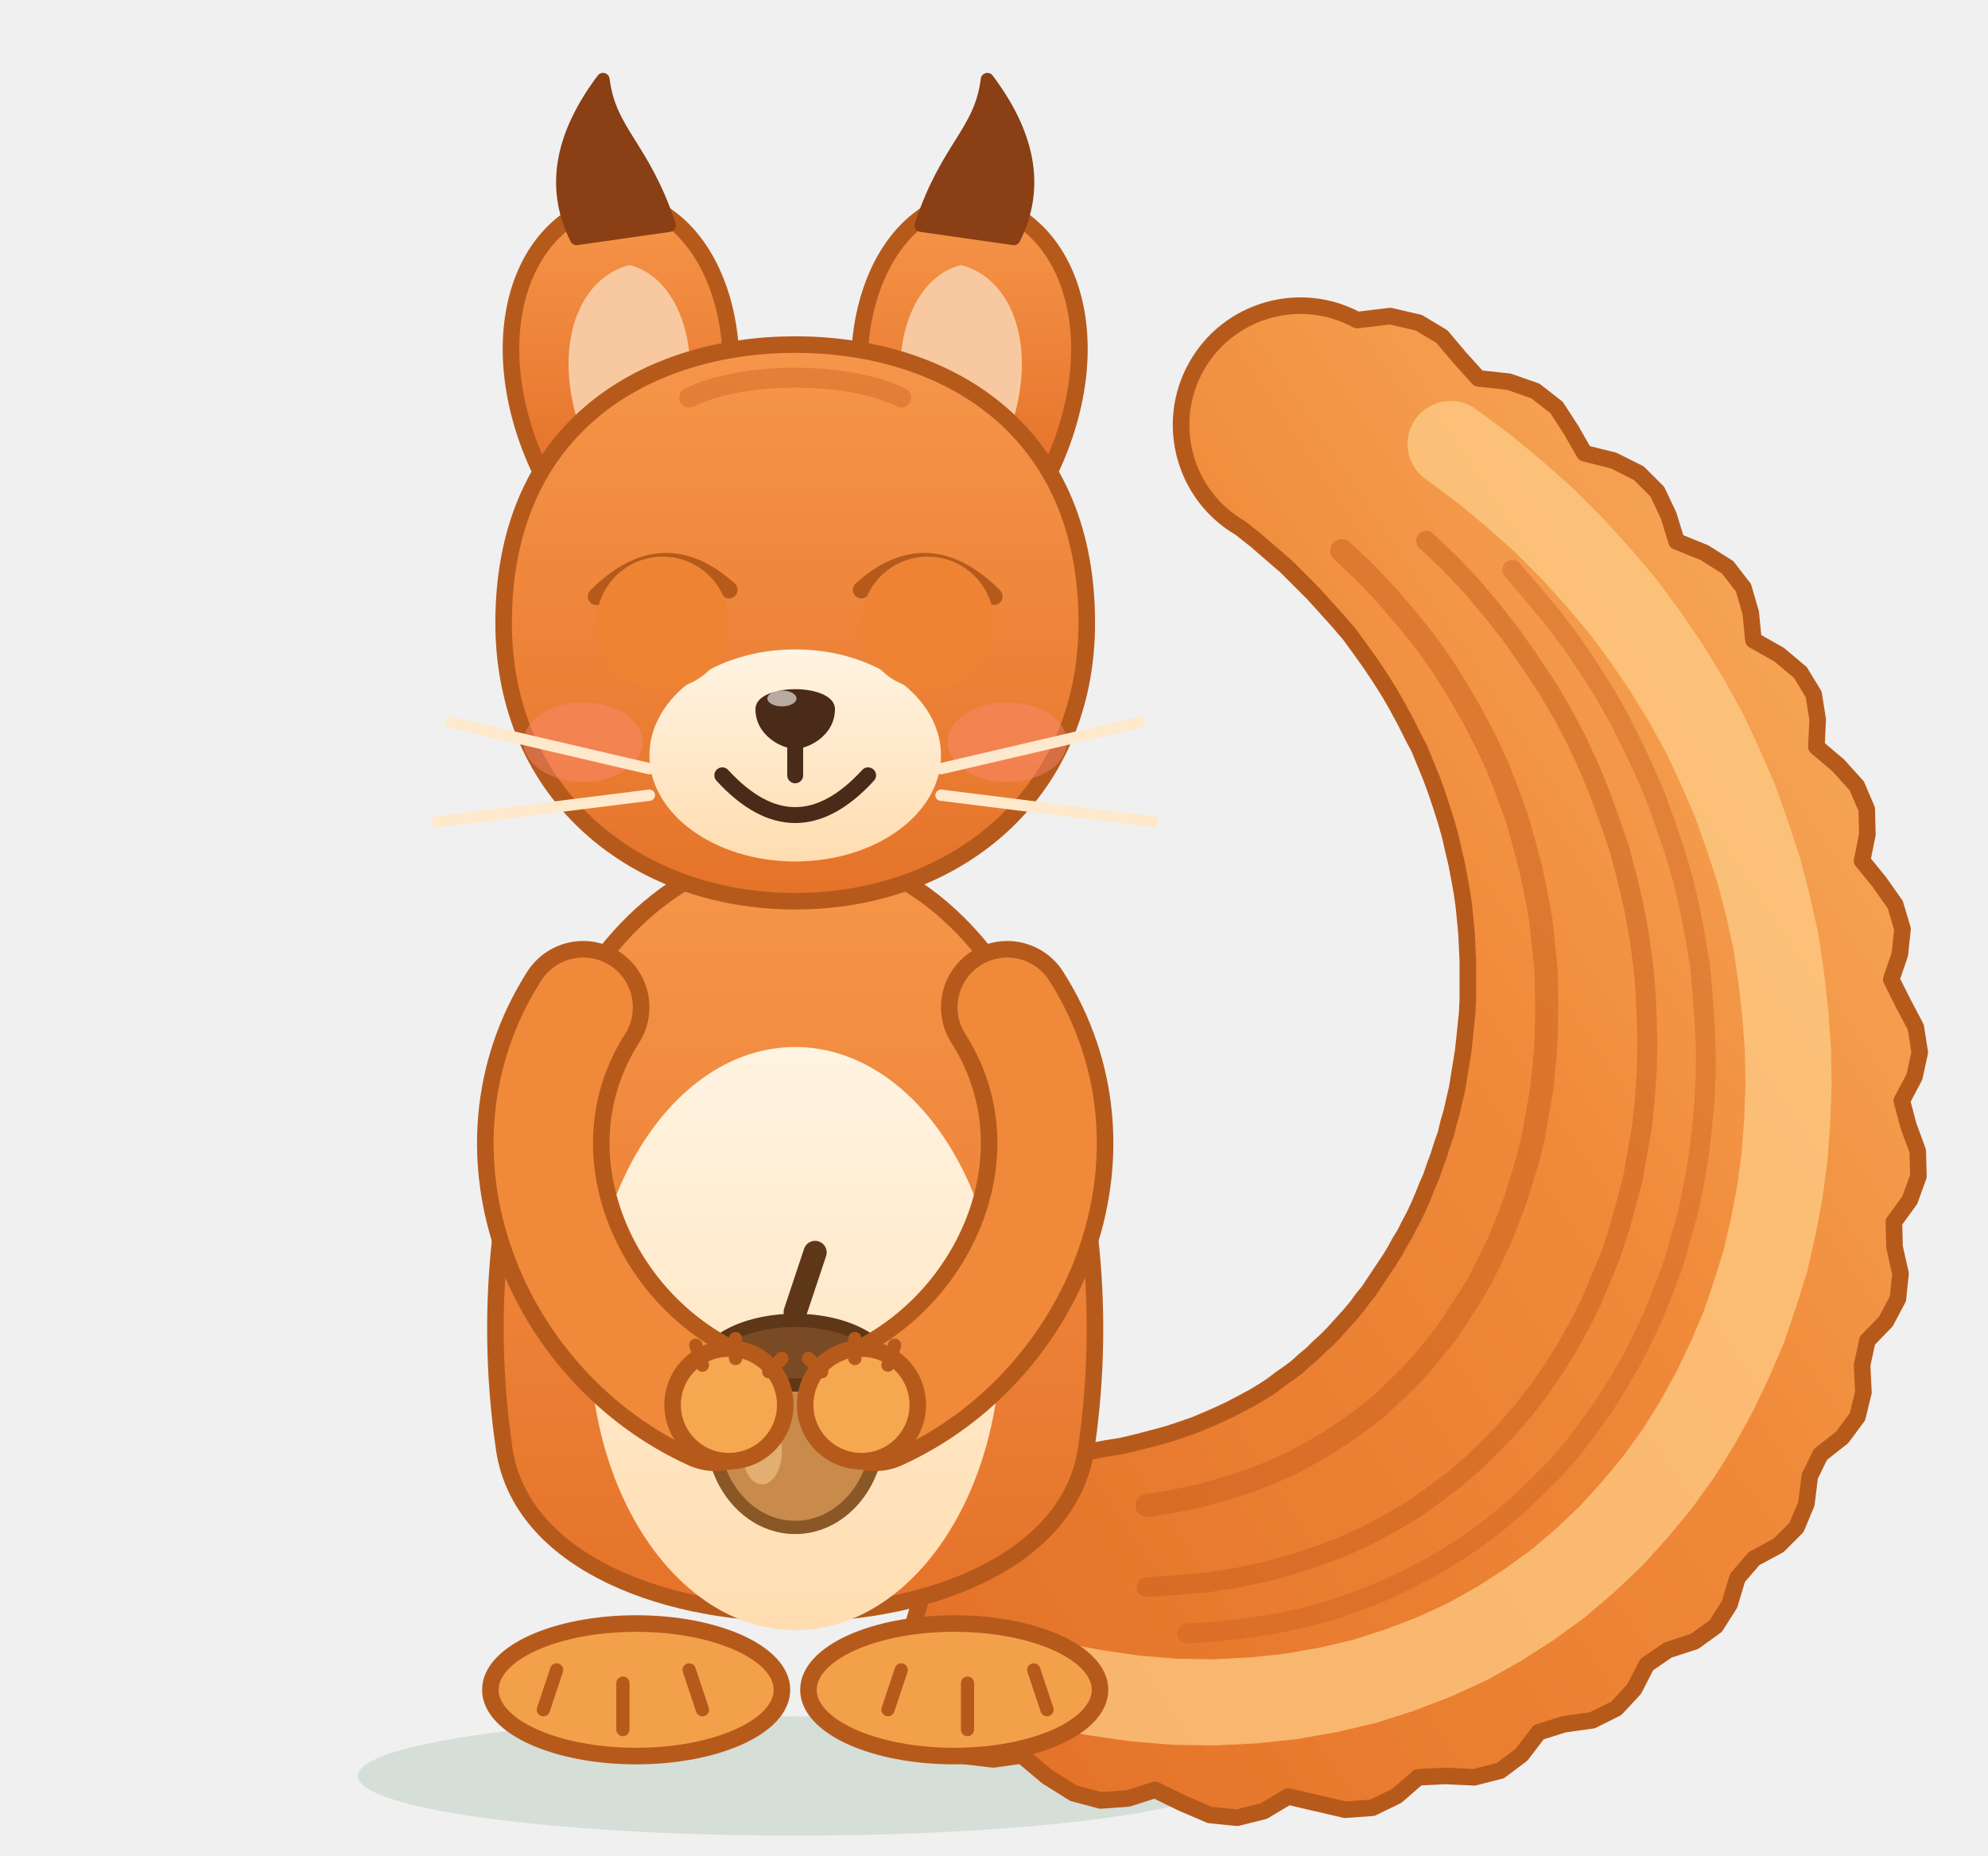
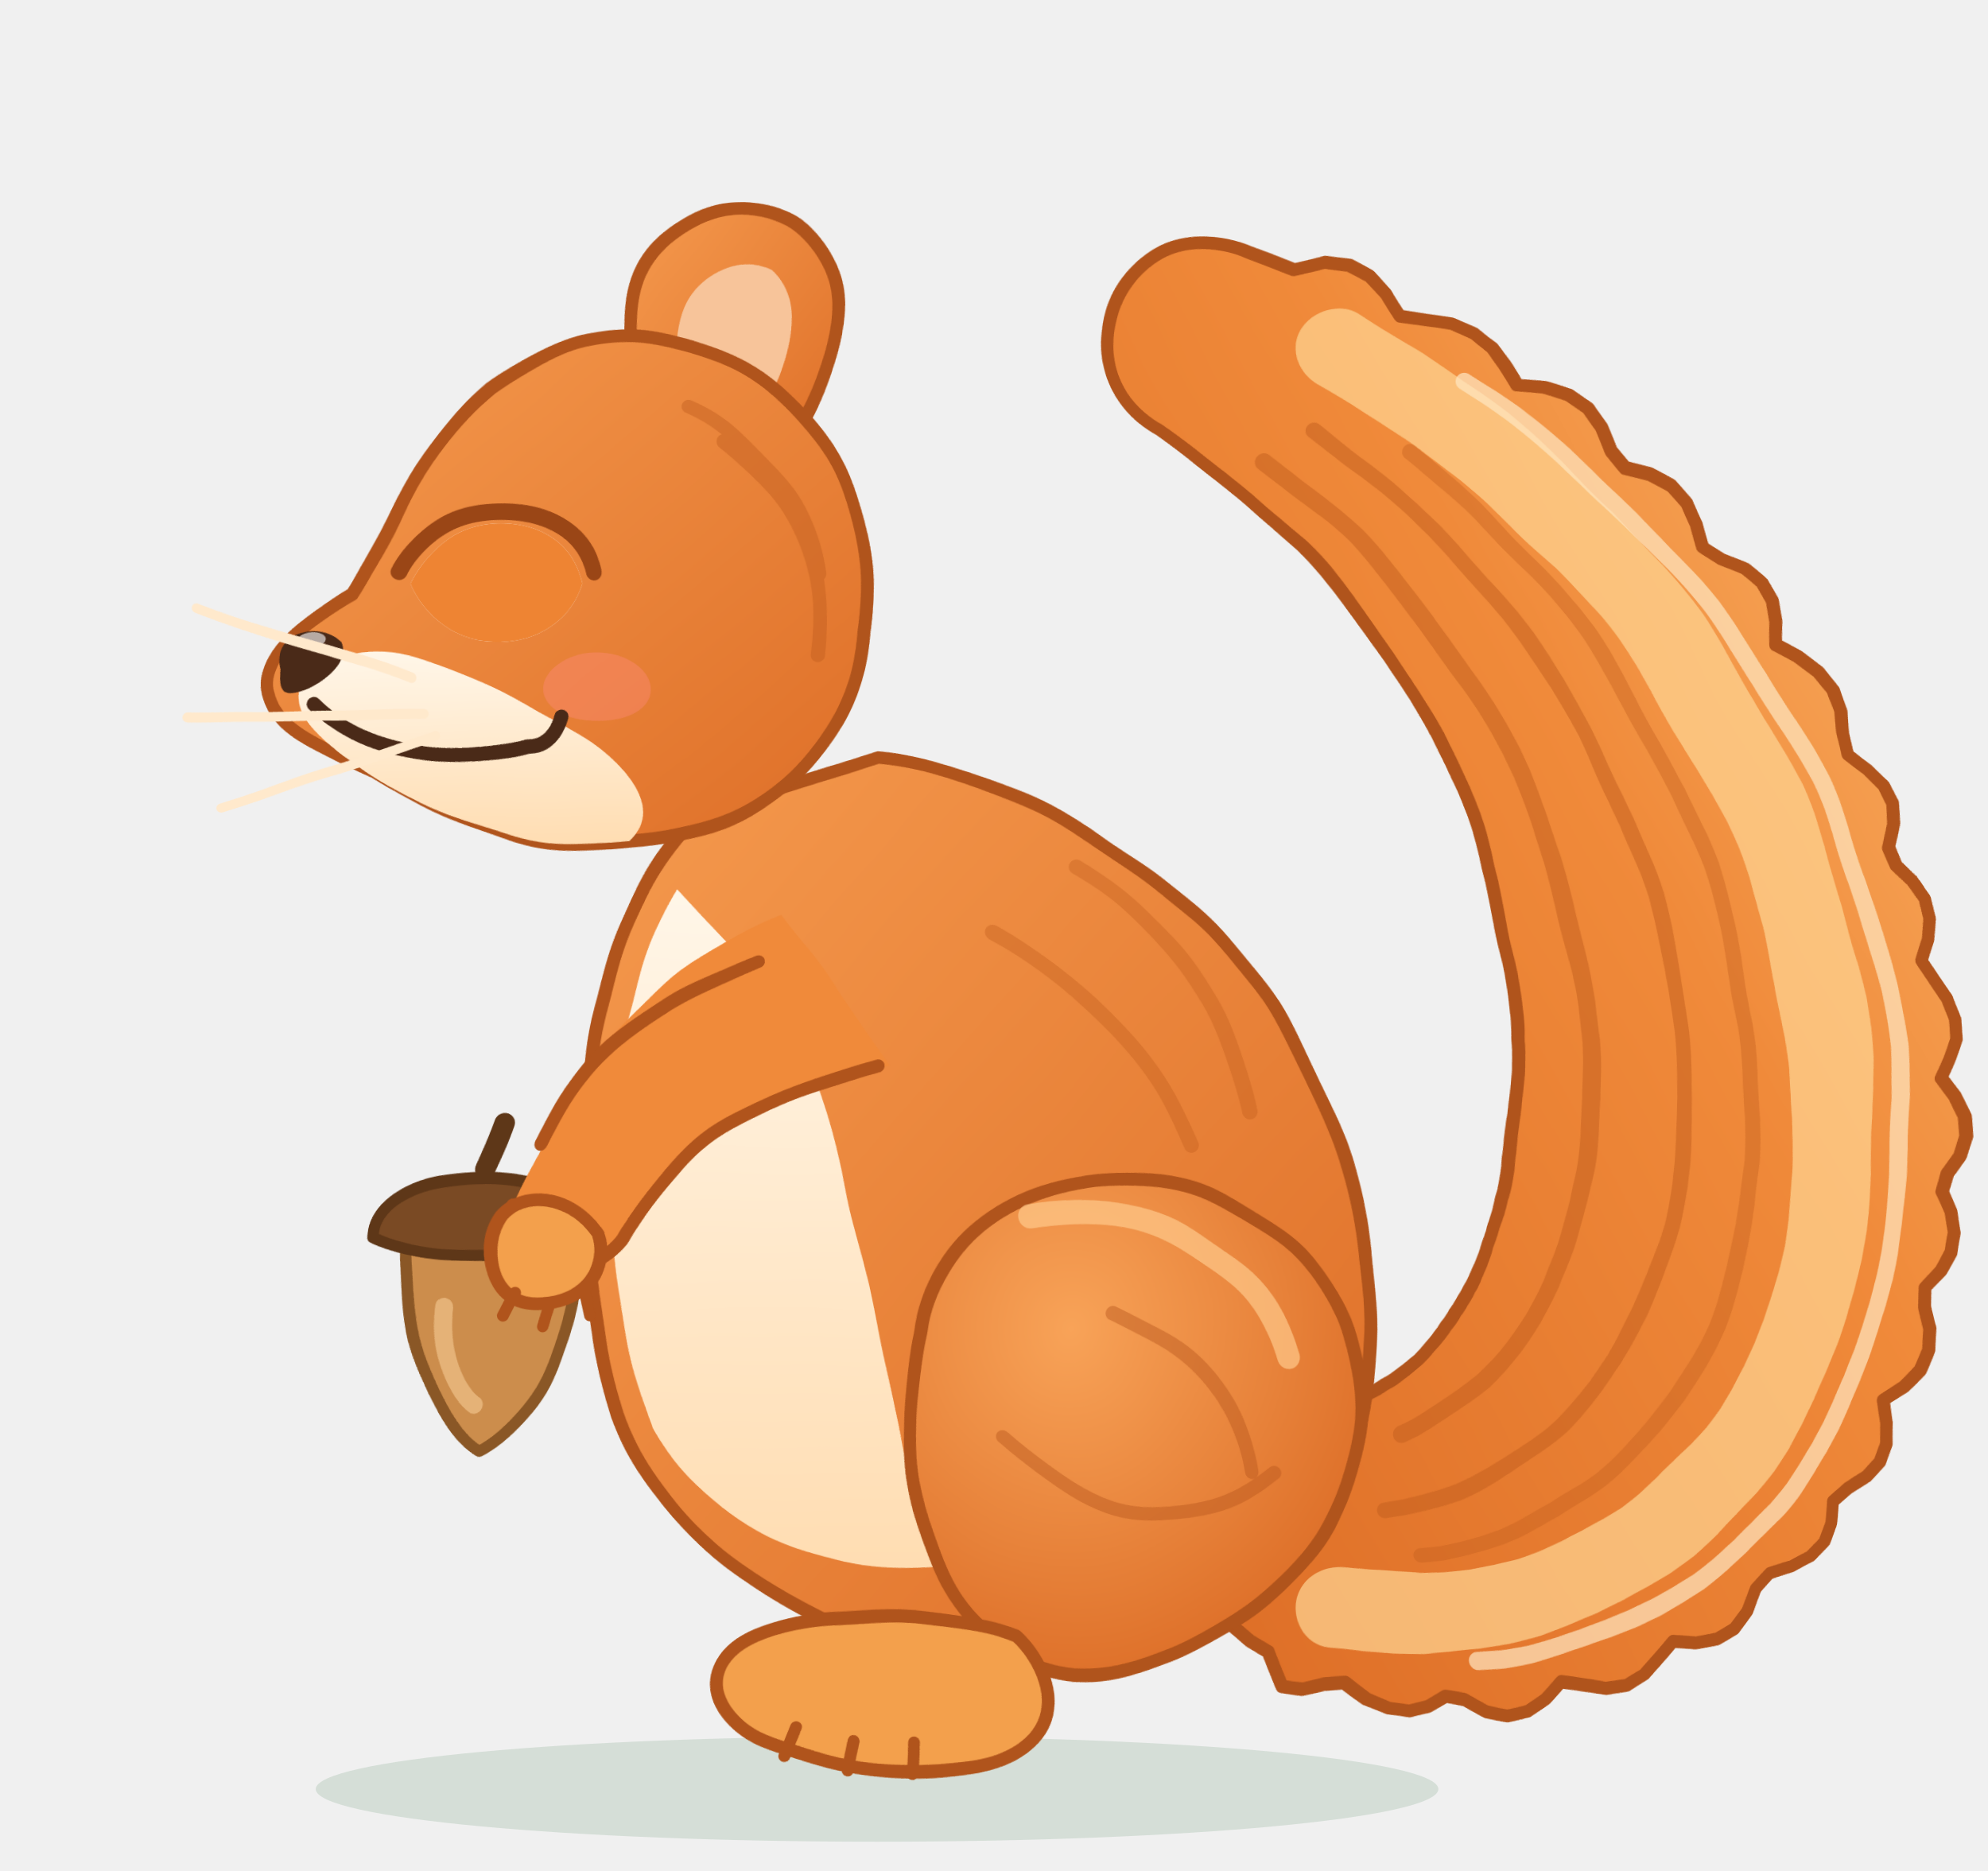
- <svg xmlns="http://www.w3.org/2000/svg" viewBox="0 0 300 280" class="noisette-svg" role="img" aria-label="Noisette, l'écureuil de Linda">
+ <svg xmlns="http://www.w3.org/2000/svg" viewBox="0 0 340 320" class="noisette-svg" role="img" aria-label="Noisette, l'écureuil de Linda">
  <defs>
-     <linearGradient id="n-pelage" x1="0" y1="0" x2="0" y2="1">
-       <stop offset="0" stop-color="#F6964A" />
-       <stop offset="1" stop-color="#E5732A" />
+     <linearGradient id="n-pelage" x1="0" y1="0" x2="1" y2="1">
+       <stop offset="0" stop-color="#F59A4E" />
+       <stop offset="1" stop-color="#DE6E27" />
    </linearGradient>
    <linearGradient id="n-queue-deg" x1="0" y1="1" x2="1" y2="0">
-       <stop offset="0" stop-color="#E26F26" />
-       <stop offset=".55" stop-color="#F08A3A" />
-       <stop offset="1" stop-color="#F9B466" />
+       <stop offset="0" stop-color="#DB6A24" />
+       <stop offset=".6" stop-color="#F08A3A" />
+       <stop offset="1" stop-color="#FAB86C" />
    </linearGradient>
    <linearGradient id="n-ventre" x1="0" y1="0" x2="0" y2="1">
-       <stop offset="0" stop-color="#FFF4E2" />
-       <stop offset="1" stop-color="#FFDDB0" />
+       <stop offset="0" stop-color="#FFF6E8" />
+       <stop offset="1" stop-color="#FFDDB2" />
    </linearGradient>
+     <radialGradient id="n-cuisse" cx=".35" cy=".3" r=".8">
+       <stop offset="0" stop-color="#F8A358" />
+       <stop offset="1" stop-color="#DB6A24" />
+     </radialGradient>
    <clipPath id="n-queue-clip">
-       <path d="M134.7,255.2 L138,259.8 L141.6,263.1 L145.6,265 L149.9,265.5 L154.2,264.9 L158,268.1 L162,270.6 L166.1,271.7 L170.2,271.4 L174.3,270.1 L178.4,272.1 L182.6,273.9 L186.7,274.3 L190.7,273.3 L194.4,271.1 L198.7,272.1 L203,273.1 L207.1,272.8 L210.8,271 L214,268.2 L218.1,268 L222.5,268.2 L226.4,267.2 L229.6,264.8 L232.2,261.4 L236,260.2 L240.3,259.6 L243.9,257.8 L246.6,254.9 L248.5,251.2 L251.7,249 L255.7,247.7 L258.9,245.4 L261,242.1 L262.2,238.1 L264.7,235.2 L268.4,233.2 L271.1,230.5 L272.6,226.9 L273.1,222.8 L274.7,219.5 L278,216.9 L280.3,213.8 L281.2,210.1 L281,206 L281.8,202.3 L284.6,199.4 L286.4,196 L286.8,192.2 L285.9,188.2 L285.8,184.4 L288.2,181.1 L289.5,177.5 L289.4,173.7 L288,169.9 L287,166.1 L288.9,162.5 L289.7,158.8 L289.1,155 L287.2,151.4 L285.4,147.8 L286.7,144 L287.1,140.2 L286,136.5 L283.6,133.1 L281,129.9 L281.8,125.9 L281.7,122.1 L280.2,118.6 L277.4,115.5 L274.1,112.7 L274.3,108.6 L273.7,104.8 L271.7,101.5 L268.5,98.8 L264.6,96.6 L264.2,92.5 L263.1,88.7 L260.7,85.6 L257.2,83.4 L253,81.7 L251.8,77.8 L250.1,74.2 L247.3,71.4 L243.5,69.5 L239.1,68.4 L237.1,64.9 L234.9,61.5 L231.7,59 L227.7,57.6 L223.1,57.1 L220.3,54 L217.6,50.8 L214.1,48.7 L209.8,47.7 L204.8,48.3 A18,18 0 0 0 187.2,79.7 L187.2,79.7 L189.6,81.6 L191.9,83.6 L194.1,85.5 L196.2,87.6 L198.2,89.6 L200.1,91.7 L201.9,93.7 L203.7,95.8 L205.3,98 L206.8,100.1 L208.2,102.2 L209.6,104.4 L210.8,106.5 L212,108.7 L213.1,110.9 L214.2,113 L215.1,115.2 L216,117.4 L216.8,119.6 L217.5,121.7 L218.2,123.9 L218.8,126 L219.3,128.2 L219.8,130.3 L220.2,132.4 L220.6,134.6 L220.9,136.7 L221.1,138.7 L221.3,140.8 L221.4,142.9 L221.5,144.9 L221.5,146.9 L221.5,149 L221.5,150.9 L221.4,152.9 L221.2,154.8 L221,156.8 L220.8,158.6 L220.5,160.5 L220.2,162.3 L219.9,164.2 L219.5,165.9 L219.1,167.7 L218.6,169.4 L218.2,171.1 L217.6,172.8 L217.1,174.4 L216.5,176 L216,177.5 L215.3,179.1 L214.7,180.6 L214.1,182 L213.4,183.5 L212.7,184.8 L212,186.2 L211.2,187.5 L210.5,188.8 L209.7,190.1 L208.9,191.3 L208.1,192.5 L207.3,193.7 L206.5,194.9 L205.6,196 L204.8,197.1 L203.9,198.2 L203,199.2 L202,200.3 L201.1,201.3 L200.1,202.3 L199,203.3 L198,204.3 L196.8,205.3 L195.7,206.3 L194.5,207.2 L193.2,208.1 L191.9,209.1 L190.5,210 L189,210.9 L187.5,211.7 L185.8,212.6 L184.1,213.4 L182.3,214.2 L180.4,215 L178.4,215.7 L176.3,216.4 L174.1,217 L171.8,217.6 L169.3,218.2 L166.8,218.6 L164.1,219.1 L161.3,219.4 L158.4,219.7 L155.3,220 L152.1,220.2 L148.8,220.4 L145.3,220.8 Z" />
+       <path d="M210.8,278.7 L213.8,280.9 L217,282.5 L219.7,288.1 L223.1,288.5 L226.6,287.8 L229.9,287.7 L233.3,290.6 L236.8,292.4 L240.3,293 L243.6,292.2 L246.8,290.4 L250.3,290.8 L254.1,292.5 L257.8,293.1 L261.2,292.4 L264.2,290.5 L266.8,287.8 L270.7,288.4 L274.7,288.9 L278.3,288.3 L281.2,286.4 L283.5,283.5 L285.7,280.7 L289.9,280.8 L293.7,280 L296.7,278.3 L298.9,275.5 L300.2,271.9 L302.6,269.5 L306.5,268.5 L309.7,266.7 L312,264 L313.1,260.6 L313.4,256.8 L316.2,254.6 L319.6,252.6 L322,250.1 L323.3,246.9 L323.4,243.2 L322.8,239.3 L326.2,237.1 L328.8,234.5 L330.3,231.4 L330.6,227.9 L329.7,224.2 L329.7,220.8 L332.4,218 L334.2,214.9 L334.8,211.6 L334.1,208 L332.4,204.5 L333.1,201.2 L335.1,198 L336,194.6 L335.7,191.2 L334.1,187.8 L331.7,184.5 L333.1,181.1 L334.4,177.6 L334.4,174.1 L333.2,170.8 L330.9,167.6 L328.7,164.5 L330,160.8 L330.4,157.2 L329.7,153.8 L327.6,150.7 L324.7,147.9 L323.2,144.7 L323.8,140.8 L323.5,137.2 L321.9,134 L319.1,131.3 L315.6,128.9 L314.9,125.3 L314.8,121.5 L313.6,118 L311.3,115.2 L307.9,112.8 L304.1,110.8 L303.9,106.8 L303,103.1 L301,100 L298,97.5 L294.1,95.7 L291,93.4 L290.1,89.5 L288.5,86 L285.9,83.3 L282.2,81.4 L277.9,80.2 L275.5,77.4 L273.9,73.6 L271.6,70.5 L268.3,68.4 L264.2,67.1 L259.6,66.5 L257.5,62.9 L255.3,59.5 L252.3,57 L248.5,55.4 L244,54.8 L239.7,54.1 L237.3,50.4 L234.4,47.5 L230.8,45.5 L226.6,44.7 L221.3,45.8 L217.5,44.3 L213.6,42.8 A17,17 0 0 0 198.4,73.2 L198.4,73.2 L201.2,75.2 L204,77.2 L206.7,79.2 L209.3,81.2 L211.8,83.3 L214.2,85.4 L216.6,87.6 L218.9,89.7 L221.1,91.9 L223.3,94.1 L225.3,96.3 L227.3,98.5 L229.3,100.8 L231.1,103 L232.9,105.3 L234.6,107.6 L236.2,109.9 L237.8,112.2 L239.3,114.5 L240.8,116.8 L242.2,119.1 L243.5,121.4 L244.8,123.7 L246,126 L247.1,128.3 L248.2,130.6 L249.2,132.9 L250.2,135.2 L251.1,137.5 L252,139.8 L252.8,142 L253.6,144.3 L254.3,146.5 L254.9,148.7 L255.6,151 L256.1,153.1 L256.6,155.3 L257.1,157.5 L257.5,159.6 L257.9,161.7 L258.3,163.8 L258.6,165.9 L258.8,168 L259,170 L259.2,172 L259.4,174 L259.5,175.9 L259.5,177.8 L259.6,179.7 L259.6,181.6 L259.6,183.4 L259.5,185.2 L259.4,186.9 L259.3,188.7 L259.2,190.4 L259,192 L258.8,193.6 L258.6,195.2 L258.4,196.7 L258.1,198.2 L257.9,199.7 L257.6,201.1 L257.3,202.5 L257,203.8 L256.6,205.1 L256.3,206.4 L256,207.6 L255.6,208.8 L255.2,209.9 L254.9,211 L254.5,212.1 L254.1,213.1 L253.8,214.1 L253.4,215.1 L253,216.1 L252.6,217 L252.2,217.9 L251.9,218.7 L251.5,219.6 L251.1,220.4 L250.7,221.3 L250.3,222.1 L249.9,222.9 L249.5,223.7 L249,224.5 L248.6,225.3 L248.1,226.1 L247.5,226.9 L247,227.7 L246.4,228.5 L245.7,229.4 L245,230.2 L244.3,231 L243.5,231.9 L242.6,232.8 L241.6,233.6 L240.5,234.5 L239.4,235.3 L238.2,236.2 L236.8,237 L235.4,237.9 L233.8,238.7 L232.2,239.5 L230.4,240.3 L228.6,241.1 L226.6,241.8 L224.4,242.6 L222.2,243.3 L219.8,244.1 L217.2,245.3 Z" />
    </clipPath>
+     <filter id="n-main" x="-5%" y="-5%" width="110%" height="110%">
+       <feTurbulence type="fractalNoise" baseFrequency="0.035" numOctaves="2" seed="7" result="b" />
+       <feDisplacementMap in="SourceGraphic" in2="b" scale="2.6" xChannelSelector="R" yChannelSelector="G" />
+     </filter>
  </defs>
-   <ellipse class="n-ombre" cx="120" cy="268" rx="66" ry="9" fill="#2B6E3A" opacity=".14" />
-   <g class="n-queue">
-     <path d="M134.7,255.2 L138,259.8 L141.6,263.1 L145.6,265 L149.9,265.5 L154.2,264.9 L158,268.1 L162,270.6 L166.1,271.7 L170.2,271.4 L174.3,270.1 L178.4,272.1 L182.6,273.9 L186.7,274.3 L190.7,273.3 L194.4,271.1 L198.7,272.1 L203,273.1 L207.1,272.8 L210.8,271 L214,268.2 L218.1,268 L222.5,268.2 L226.4,267.2 L229.6,264.8 L232.2,261.4 L236,260.2 L240.3,259.6 L243.9,257.8 L246.6,254.9 L248.5,251.2 L251.7,249 L255.7,247.7 L258.9,245.4 L261,242.1 L262.2,238.1 L264.7,235.2 L268.4,233.2 L271.1,230.5 L272.6,226.9 L273.1,222.8 L274.7,219.5 L278,216.9 L280.3,213.8 L281.2,210.1 L281,206 L281.8,202.3 L284.6,199.4 L286.4,196 L286.8,192.2 L285.9,188.2 L285.8,184.4 L288.2,181.1 L289.5,177.5 L289.4,173.7 L288,169.9 L287,166.1 L288.9,162.5 L289.7,158.8 L289.1,155 L287.2,151.4 L285.4,147.8 L286.7,144 L287.1,140.2 L286,136.5 L283.6,133.1 L281,129.9 L281.8,125.9 L281.7,122.1 L280.2,118.6 L277.4,115.5 L274.1,112.7 L274.3,108.6 L273.7,104.8 L271.7,101.5 L268.5,98.8 L264.6,96.6 L264.2,92.5 L263.1,88.7 L260.7,85.6 L257.2,83.4 L253,81.7 L251.8,77.8 L250.1,74.2 L247.3,71.4 L243.5,69.5 L239.1,68.4 L237.1,64.9 L234.9,61.5 L231.7,59 L227.7,57.6 L223.1,57.1 L220.3,54 L217.6,50.8 L214.1,48.7 L209.8,47.7 L204.8,48.3 A18,18 0 0 0 187.2,79.7 L187.2,79.7 L189.6,81.6 L191.9,83.6 L194.1,85.5 L196.2,87.6 L198.2,89.6 L200.1,91.7 L201.9,93.7 L203.7,95.8 L205.3,98 L206.8,100.1 L208.2,102.2 L209.6,104.4 L210.8,106.5 L212,108.7 L213.1,110.9 L214.2,113 L215.1,115.2 L216,117.4 L216.8,119.6 L217.5,121.7 L218.2,123.9 L218.8,126 L219.3,128.2 L219.8,130.3 L220.2,132.4 L220.6,134.6 L220.9,136.7 L221.1,138.7 L221.3,140.8 L221.4,142.9 L221.5,144.9 L221.5,146.9 L221.5,149 L221.5,150.9 L221.4,152.9 L221.2,154.8 L221,156.8 L220.8,158.6 L220.5,160.5 L220.2,162.3 L219.9,164.2 L219.5,165.9 L219.1,167.7 L218.6,169.4 L218.2,171.1 L217.6,172.8 L217.1,174.4 L216.5,176 L216,177.5 L215.3,179.1 L214.7,180.6 L214.1,182 L213.4,183.5 L212.7,184.8 L212,186.2 L211.2,187.5 L210.5,188.8 L209.7,190.1 L208.9,191.3 L208.1,192.5 L207.3,193.7 L206.5,194.9 L205.6,196 L204.8,197.1 L203.9,198.2 L203,199.2 L202,200.3 L201.1,201.3 L200.1,202.3 L199,203.3 L198,204.3 L196.8,205.3 L195.7,206.3 L194.5,207.2 L193.2,208.1 L191.9,209.1 L190.5,210 L189,210.9 L187.5,211.7 L185.8,212.6 L184.1,213.4 L182.3,214.2 L180.4,215 L178.4,215.7 L176.3,216.4 L174.1,217 L171.8,217.6 L169.3,218.2 L166.8,218.6 L164.1,219.1 L161.3,219.4 L158.4,219.7 L155.3,220 L152.1,220.2 L148.8,220.4 L145.3,220.8 Z" fill="url(#n-queue-deg)" stroke="#B65A1C" stroke-width="2.5" stroke-linejoin="round" />
+   <ellipse class="n-ombre" cx="150" cy="306" rx="96" ry="9" fill="#2B6E3A" opacity=".14" />
+   <g class="n-queue" filter="url(#n-main)">
+     <path d="M210.8,278.7 L213.8,280.9 L217,282.5 L219.7,288.1 L223.1,288.5 L226.6,287.8 L229.9,287.7 L233.3,290.6 L236.8,292.4 L240.3,293 L243.6,292.2 L246.8,290.4 L250.3,290.8 L254.1,292.5 L257.8,293.1 L261.2,292.4 L264.2,290.5 L266.8,287.8 L270.7,288.4 L274.7,288.9 L278.3,288.3 L281.2,286.4 L283.5,283.5 L285.7,280.7 L289.9,280.8 L293.7,280 L296.7,278.3 L298.9,275.5 L300.2,271.9 L302.6,269.5 L306.5,268.5 L309.7,266.7 L312,264 L313.1,260.6 L313.4,256.8 L316.2,254.6 L319.6,252.6 L322,250.1 L323.3,246.9 L323.4,243.2 L322.8,239.3 L326.2,237.1 L328.8,234.5 L330.3,231.4 L330.6,227.9 L329.7,224.2 L329.7,220.8 L332.4,218 L334.2,214.9 L334.8,211.6 L334.1,208 L332.4,204.5 L333.1,201.2 L335.1,198 L336,194.6 L335.7,191.2 L334.1,187.8 L331.7,184.5 L333.1,181.1 L334.4,177.6 L334.4,174.1 L333.2,170.8 L330.9,167.6 L328.7,164.5 L330,160.8 L330.4,157.2 L329.7,153.8 L327.6,150.7 L324.7,147.9 L323.2,144.7 L323.8,140.8 L323.5,137.2 L321.9,134 L319.1,131.3 L315.6,128.9 L314.9,125.3 L314.8,121.5 L313.6,118 L311.3,115.2 L307.9,112.8 L304.1,110.8 L303.9,106.8 L303,103.1 L301,100 L298,97.5 L294.1,95.7 L291,93.4 L290.1,89.5 L288.5,86 L285.9,83.3 L282.2,81.4 L277.9,80.2 L275.5,77.4 L273.9,73.6 L271.6,70.5 L268.3,68.4 L264.2,67.1 L259.6,66.5 L257.5,62.9 L255.3,59.5 L252.3,57 L248.5,55.4 L244,54.8 L239.7,54.1 L237.3,50.4 L234.4,47.5 L230.8,45.5 L226.6,44.7 L221.3,45.8 L217.5,44.3 L213.6,42.8 A17,17 0 0 0 198.4,73.2 L198.4,73.2 L201.2,75.2 L204,77.2 L206.7,79.2 L209.3,81.2 L211.8,83.3 L214.2,85.4 L216.6,87.6 L218.9,89.7 L221.1,91.9 L223.3,94.1 L225.3,96.3 L227.3,98.5 L229.3,100.8 L231.1,103 L232.9,105.3 L234.6,107.6 L236.2,109.9 L237.8,112.2 L239.3,114.5 L240.8,116.8 L242.2,119.1 L243.5,121.4 L244.8,123.7 L246,126 L247.1,128.3 L248.2,130.6 L249.2,132.9 L250.2,135.2 L251.1,137.5 L252,139.8 L252.8,142 L253.6,144.3 L254.3,146.5 L254.9,148.7 L255.6,151 L256.1,153.1 L256.6,155.3 L257.1,157.5 L257.5,159.6 L257.9,161.7 L258.3,163.8 L258.6,165.9 L258.8,168 L259,170 L259.2,172 L259.4,174 L259.5,175.9 L259.5,177.8 L259.6,179.7 L259.6,181.6 L259.6,183.4 L259.5,185.2 L259.4,186.9 L259.3,188.7 L259.2,190.4 L259,192 L258.8,193.6 L258.6,195.2 L258.4,196.7 L258.1,198.2 L257.9,199.7 L257.6,201.1 L257.3,202.5 L257,203.8 L256.6,205.1 L256.3,206.4 L256,207.6 L255.6,208.8 L255.2,209.9 L254.9,211 L254.5,212.1 L254.1,213.1 L253.8,214.1 L253.4,215.1 L253,216.1 L252.6,217 L252.2,217.9 L251.9,218.7 L251.5,219.6 L251.1,220.4 L250.7,221.3 L250.3,222.1 L249.9,222.9 L249.5,223.7 L249,224.5 L248.6,225.3 L248.1,226.1 L247.5,226.9 L247,227.7 L246.4,228.5 L245.7,229.4 L245,230.2 L244.3,231 L243.5,231.9 L242.6,232.8 L241.6,233.6 L240.5,234.5 L239.4,235.3 L238.2,236.2 L236.8,237 L235.4,237.9 L233.8,238.7 L232.2,239.5 L230.4,240.3 L228.6,241.1 L226.6,241.8 L224.4,242.6 L222.2,243.3 L219.8,244.1 L217.2,245.3 Z" fill="url(#n-queue-deg)" stroke="#B0541C" stroke-width="2.2" stroke-linejoin="round" />
    <g clip-path="url(#n-queue-clip)" fill="none" stroke-linecap="round">
-       <path d="M158.8,254.2 L165,255.4 L171.2,256.3 L177.2,256.8 L183.2,256.9 L189.1,256.6 L194.8,256 L200.5,255 L206,253.7 L211.3,252 L216.5,250 L221.5,247.7 L226.3,245 L230.8,242.1 L235.2,238.9 L239.3,235.4 L243.2,231.7 L246.8,227.7 L250.2,223.6 L253.3,219.3 L256.1,214.8 L258.7,210.1 L261,205.3 L263.1,200.4 L264.8,195.4 L266.4,190.3 L267.6,185.1 L268.6,179.8 L269.3,174.5 L269.7,169.1 L269.9,163.7 L269.8,158.3 L269.4,152.9 L268.8,147.5 L268,142.1 L266.8,136.7 L265.4,131.3 L263.7,126.1 L261.8,120.8 L259.6,115.7 L257.2,110.6 L254.5,105.7 L251.5,100.8 L248.3,96.1 L244.9,91.5 L241.1,87 L237.2,82.7 L233,78.5 L228.5,74.5 L223.9,70.7 L218.9,67" stroke="#FFD08A" stroke-width="13" opacity=".7" />
-       <path d="M173,239.5 L177.7,239.2 L182.2,238.8 L186.6,238.1 L190.9,237.2 L194.9,236.1 L198.9,234.8 L202.6,233.4 L206.3,231.7 L209.7,229.9 L213.1,227.9 L216.2,225.7 L219.3,223.4 L222.2,220.9 L224.9,218.3 L227.5,215.6 L230,212.7 L232.3,209.7 L234.5,206.5 L236.5,203.3 L238.4,199.9 L240.1,196.5 L241.6,192.9 L243.1,189.3 L244.3,185.6 L245.4,181.7 L246.4,177.9 L247.1,173.9 L247.8,169.9 L248.2,165.9 L248.5,161.8 L248.6,157.6 L248.5,153.5 L248.3,149.3 L247.9,145.1 L247.3,140.9 L246.5,136.6 L245.5,132.4 L244.4,128.2 L243,124.1 L241.5,119.9 L239.8,115.8 L237.9,111.7 L235.8,107.7 L233.5,103.8 L230.9,99.9 L228.2,96 L225.3,92.3 L222.2,88.6 L218.8,85 L215.2,81.6" stroke="#C85F1E" stroke-width="3" opacity=".5" />
-       <path d="M179.1,246.5 L183.7,246.2 L188.2,245.7 L192.5,245 L196.8,244.1 L200.9,243 L204.9,241.6 L208.7,240.1 L212.5,238.3 L216.1,236.4 L219.6,234.3 L222.9,232.1 L226.1,229.6 L229.1,227.1 L232,224.3 L234.8,221.5 L237.4,218.5 L239.8,215.3 L242.1,212.1 L244.2,208.7 L246.2,205.3 L248,201.7 L249.7,198.1 L251.2,194.3 L252.6,190.5 L253.7,186.6 L254.8,182.7 L255.6,178.7 L256.3,174.7 L256.8,170.6 L257.2,166.4 L257.4,162.3 L257.4,158.1 L257.2,153.9 L256.9,149.7 L256.5,145.5 L255.8,141.3 L255,137.1 L254,132.9 L252.8,128.7 L251.4,124.6 L249.9,120.4 L248.2,116.4 L246.3,112.4 L244.3,108.4 L242.1,104.5 L239.6,100.6 L237.1,96.9 L234.3,93.2 L231.3,89.6 L228.2,86" stroke="#C85F1E" stroke-width="3" opacity=".4" />
-       <path d="M173.1,227.2 L177.3,226.5 L181.2,225.7 L185,224.6 L188.5,223.5 L191.8,222.2 L194.9,220.8 L197.9,219.2 L200.6,217.6 L203.3,215.8 L205.8,214 L208.2,212.1 L210.4,210 L212.6,207.9 L214.6,205.7 L216.5,203.4 L218.4,201 L220.1,198.4 L221.8,195.8 L223.4,193.1 L224.8,190.3 L226.2,187.4 L227.4,184.4 L228.6,181.3 L229.6,178.1 L230.6,174.8 L231.4,171.5 L232,168.1 L232.6,164.6 L233,161 L233.3,157.4 L233.4,153.8 L233.4,150.1 L233.3,146.3 L232.9,142.5 L232.5,138.7 L231.8,134.9 L231,131.1 L230,127.3 L228.9,123.4 L227.5,119.6 L226,115.7 L224.2,111.9 L222.3,108.2 L220.1,104.4 L217.8,100.7 L215.2,97 L212.3,93.4 L209.3,89.9 L206,86.4 L202.5,83.1" stroke="#C85F1E" stroke-width="3.5" opacity=".5" />
+       <path d="M228.6,275.2 L233.4,275.8 L238.2,276.1 L243,276.2 L247.6,275.9 L252.2,275.4 L256.8,274.5 L261.2,273.4 L265.5,271.9 L269.7,270.2 L273.7,268.2 L277.6,265.9 L281.4,263.4 L284.9,260.7 L288.3,257.7 L291.4,254.5 L294.4,251.1 L297.1,247.6 L299.7,243.9 L302,240 L304.1,236 L306,231.9 L307.7,227.6 L309.1,223.3 L310.4,218.9 L311.5,214.4 L312.3,209.8 L312.9,205.2 L313.4,200.5 L313.6,195.7 L313.7,190.9 L313.5,186.1 L313.2,181.3 L312.6,176.4 L311.9,171.6 L311,166.7 L309.8,161.8 L308.5,156.9 L307,152 L305.4,147.2 L303.5,142.4 L301.5,137.6 L299.2,132.8 L296.8,128.1 L294.2,123.4 L291.4,118.8 L288.5,114.2 L285.4,109.7 L282,105.3 L278.6,101 L274.9,96.7 L271.1,92.5 L267,88.5 L262.9,84.5 L258.5,80.6 L254,76.8 L249.3,73.2 L244.4,69.7 L239.4,66.3 L234.2,63 L228.9,59.8" stroke="#FFD594" stroke-width="14" opacity=".7" />
+       <path d="M236.8,258.4 L240.2,257.8 L243.5,257 L246.7,256.1 L249.8,255.1 L252.7,253.9 L255.4,252.6 L258.1,251.1 L260.6,249.5 L263,247.8 L265.3,246 L267.5,244.1 L269.6,242 L271.5,239.9 L273.4,237.6 L275.1,235.2 L276.8,232.7 L278.3,230.1 L279.7,227.4 L281.1,224.6 L282.3,221.7 L283.4,218.7 L284.4,215.6 L285.3,212.5 L286.1,209.2 L286.7,205.9 L287.3,202.5 L287.7,199 L288,195.4 L288.2,191.8 L288.3,188.1 L288.2,184.4 L288,180.6 L287.7,176.7 L287.2,172.8 L286.6,168.9 L285.9,165 L285,161 L284,157 L282.9,153 L281.6,149 L280.2,145 L278.7,140.9 L277,136.9 L275.1,132.9 L273.1,128.8 L271,124.8 L268.7,120.9 L266.3,116.9 L263.7,113 L260.9,109.1 L258,105.3 L254.9,101.5 L251.7,97.8 L248.3,94.1 L244.8,90.5 L241.1,86.9 L237.2,83.4 L233.2,80 L229,76.7 L224.6,73.5" stroke="#C25E1E" stroke-width="2.6" opacity=".5" />
+       <path d="M242.9,266 L246.4,265.5 L249.9,264.7 L253.3,263.8 L256.5,262.8 L259.7,261.5 L262.7,260.1 L265.7,258.6 L268.5,256.8 L271.2,255 L273.8,253 L276.3,250.8 L278.7,248.5 L281,246.1 L283.1,243.6 L285.1,240.9 L287,238.2 L288.7,235.3 L290.3,232.4 L291.8,229.3 L293.2,226.2 L294.5,222.9 L295.6,219.6 L296.6,216.2 L297.4,212.8 L298.2,209.2 L298.8,205.7 L299.2,202 L299.6,198.3 L299.8,194.6 L299.9,190.8 L299.8,187 L299.6,183.1 L299.3,179.2 L298.9,175.3 L298.3,171.4 L297.6,167.4 L296.8,163.4 L295.8,159.4 L294.7,155.4 L293.5,151.5 L292.2,147.5 L290.7,143.5 L289,139.5 L287.3,135.5 L285.4,131.6 L283.4,127.7 L281.2,123.8 L278.9,119.9 L276.5,116.1 L273.9,112.3 L271.2,108.5 L268.4,104.8 L265.4,101.1 L262.3,97.5 L259.1,94 L255.7,90.5 L252.2,87.1 L248.5,83.7 L244.8,80.5 L240.8,77.3" stroke="#C25E1E" stroke-width="2.6" opacity=".4" />
+       <path d="M239.6,245.5 L242.1,244.4 L244.4,243.2 L246.5,242 L248.5,240.7 L250.3,239.4 L252,238 L253.6,236.6 L255,235.1 L256.4,233.6 L257.7,232.1 L259,230.5 L260.2,228.8 L261.3,227.1 L262.4,225.3 L263.4,223.4 L264.4,221.5 L265.4,219.4 L266.2,217.3 L267.1,215.1 L267.9,212.8 L268.6,210.4 L269.3,207.9 L269.9,205.4 L270.4,202.7 L270.9,200 L271.3,197.1 L271.6,194.2 L271.8,191.2 L272,188.1 L272,185 L272,181.8 L271.9,178.5 L271.6,175.2 L271.3,171.8 L270.8,168.3 L270.3,164.9 L269.6,161.3 L268.8,157.7 L267.9,154.1 L266.9,150.5 L265.8,146.8 L264.5,143.2 L263.1,139.5 L261.5,135.7 L259.9,132 L258.1,128.3 L256.1,124.6 L254,120.9 L251.8,117.2 L249.4,113.5 L246.9,109.8 L244.2,106.2 L241.3,102.6 L238.3,99 L235.1,95.5 L231.8,92 L228.3,88.6 L224.6,85.2 L220.8,81.9 L216.7,78.6" stroke="#C25E1E" stroke-width="3" opacity=".5" />
+       <path d="M252.8,284.4 L257.3,283.9 L261.8,283.1 L266.1,282 L270.4,280.7 L274.6,279.1 L278.7,277.3 L282.7,275.2 L286.5,272.9 L290.2,270.4 L293.7,267.6 L297.1,264.7 L300.2,261.6 L303.2,258.3 L306,254.8 L308.6,251.2 L311.1,247.5 L313.3,243.7 L315.3,239.8 L317.2,235.7 L318.8,231.6 L320.2,227.4 L321.5,223.2 L322.6,218.9 L323.5,214.5 L324.2,210.1 L324.7,205.6 L325.1,201.2 L325.3,196.6 L325.3,192.1 L325.2,187.6 L324.8,183 L324.4,178.5 L323.7,173.9 L322.9,169.3 L321.9,164.8 L320.8,160.3 L319.5,155.7 L318.1,151.2 L316.5,146.8 L314.8,142.3 L312.9,137.9 L310.9,133.5 L308.7,129.2 L306.4,124.9 L303.9,120.6 L301.3,116.4 L298.5,112.3 L295.6,108.2 L292.6,104.2 L289.4,100.3 L286.1,96.4 L282.7,92.6 L279.1,88.9 L275.4,85.3 L271.6,81.7 L267.6,78.2 L263.5,74.9 L259.3,71.6 L255,68.5 L250.5,65.4" stroke="#FFE7C2" stroke-width="3" opacity=".7" />
    </g>
  </g>
-   <g class="n-corps">
-     <path d="M120,128 C86,130 70,176 76,218 C80,252 160,252 164,218 C170,176 154,130 120,128 Z" fill="url(#n-pelage)" stroke="#B65A1C" stroke-width="2.5" stroke-linejoin="round" />
-     <ellipse cx="120" cy="202" rx="31" ry="44" fill="url(#n-ventre)" />
-     <g fill="#F3A04A" stroke="#B65A1C" stroke-width="2.5">
-       <ellipse cx="96" cy="255" rx="22" ry="10" />
-       <ellipse cx="144" cy="255" rx="22" ry="10" />
+   <g class="n-corps" filter="url(#n-main)">
+     <path d="M120,138 C100,160 94,202 106,242 C116,270 150,288 190,284 C230,278 242,238 230,198 C220,166 192,136 150,130 Z" fill="url(#n-pelage)" stroke="#B0541C" stroke-width="2.2" stroke-linejoin="round" />
+     <path d="M116,152 C102,178 100,214 112,244 C124,264 144,270 160,268 C152,242 148,200 132,168 Z" fill="url(#n-ventre)" />
+     <path d="M158,228 C162,196 214,190 230,226 C242,256 214,286 184,286 C160,284 152,254 158,228 Z" fill="url(#n-cuisse)" stroke="#B0541C" stroke-width="2.2" stroke-linejoin="round" />
+     <path d="M176,208 C196,204 214,214 220,232" fill="none" stroke="#FFC98A" stroke-width="4" stroke-linecap="round" opacity=".7" />
+     <path d="M172,246 C190,262 206,262 218,252 M190,224 C204,230 212,240 214,252" fill="none" stroke="#B8561C" stroke-width="2.4" stroke-linecap="round" opacity=".45" />
+     <path d="M124,292 C116,278 148,272 174,280 C184,288 180,300 166,302 C148,304 130,302 124,292 Z" fill="#F3A04C" stroke="#B0541C" stroke-width="2.2" stroke-linejoin="round" />
+     <path d="M136,296 l-2,5 M146,298 l-1,5 M156,298 l0,5" stroke="#B0541C" stroke-width="2" stroke-linecap="round" />
+     <path d="M170,160 C182,166 196,178 204,196 M184,148 C198,156 210,172 214,190" fill="none" stroke="#C25E1E" stroke-width="2.6" stroke-linecap="round" opacity=".4" />
+   </g>
+   <g class="n-gland" filter="url(#n-main)" transform="translate(4,2)">
+     <path d="M66,208 C64,230 72,242 78,246 C86,242 96,230 94,208 Z" fill="#CC8D4C" stroke="#8A5726" stroke-width="2" stroke-linejoin="round" />
+     <path d="M60,210 C60,196 98,196 98,210 C90,214 68,214 60,210 Z" fill="#7A4A24" stroke="#5E3718" stroke-width="2" stroke-linejoin="round" />
+     <path d="M79,198 L82,190" stroke="#5E3718" stroke-width="3.4" stroke-linecap="round" />
+     <path d="M72,222 C71,230 74,236 77,238" stroke="#EBBB82" stroke-width="3" stroke-linecap="round" fill="none" opacity=".8" />
+   </g>
+   <g class="n-tete" filter="url(#n-main)">
+     <g class="n-oreille">
+       <path d="M108,64 C104,42 122,30 136,38 C148,46 144,70 130,82 Z" fill="url(#n-pelage)" stroke="#B0541C" stroke-width="2.2" stroke-linejoin="round" />
+       <path d="M116,64 C114,50 124,42 132,46 C138,52 135,66 128,74 Z" fill="#F7C49A" />
    </g>
-     <g stroke="#B65A1C" stroke-width="2" stroke-linecap="round" fill="none">
-       <path d="M84,252 l-2,6 M94,254 l0,7 M104,252 l2,6 M136,252 l-2,6 M146,254 l0,7 M156,252 l2,6" />
+     <path d="M112,58 C136,60 152,84 148,108 C146,128 130,142 108,144 C92,146 76,140 64,132 C56,128 48,125 46,118 C44,112 52,106 60,102 C66,94 70,78 84,66 C92,60 102,57 112,58 Z" fill="url(#n-pelage)" stroke="#B0541C" stroke-width="2.2" stroke-linejoin="round" />
+     <path d="M52,116 C60,108 76,112 92,122 C106,130 114,138 108,144 C92,146 72,140 60,130 C53,125 50,120 52,116 Z" fill="url(#n-ventre)" />
+     <path d="M124,76 C136,84 142,98 140,112 M118,70 C130,76 138,86 140,98" fill="none" stroke="#C25E1E" stroke-width="2.4" stroke-linecap="round" opacity=".45" />
+     <ellipse cx="102" cy="118" rx="9" ry="6" fill="#FF8A7A" opacity=".4" />
+     <g class="n-yeux">
+       <path d="M70,100 C76,86 96,86 100,100 C96,112 76,114 70,100 Z" fill="#fff" />
+       <circle cx="86" cy="100" r="9.4" fill="#6B3A1E" />
+       <circle cx="86" cy="100.4" r="5.6" fill="#24130A" />
+       <circle cx="83" cy="96.4" r="3.2" fill="#fff" />
+       <circle cx="90" cy="105" r="1.5" fill="#fff" />
+       <path d="M68,98 C74,84 98,84 102,98" fill="none" stroke="#9A4616" stroke-width="2.8" stroke-linecap="round" />
+       <path class="n-paupiere" d="M70,100 C76,86 96,86 100,100 C96,112 76,114 70,100 Z" fill="#EE8433" />
+     </g>
+     <path d="M48,114 C46,108 54,106 58,110 C60,114 54,118 50,118 C48,118 48,116 48,114 Z" fill="#4A2A18" />
+     <ellipse cx="53" cy="109.4" rx="2.4" ry="1.3" fill="#fff" opacity=".6" />
+     <path class="n-bouche-fermee" d="M54,120 C62,128 76,132 90,128 M90,128 C93,128 95,126 96,123" fill="none" stroke="#4A2A18" stroke-width="2.4" stroke-linecap="round" stroke-linejoin="round" />
+     <g class="n-bouche-ouverte" style="display:none">
+       <path d="M54,120 C62,138 82,142 94,128 C80,128 66,124 54,120 Z" fill="#8A2E1B" stroke="#4A2A18" stroke-width="2" stroke-linejoin="round" />
+       <path d="M68,130 C72,136 82,137 86,131 C80,130 74,128 68,130 Z" fill="#FF8A80" />
+     </g>
+     <g stroke="#FFE9CC" stroke-width="1.7" stroke-linecap="round" fill="none">
+       <path d="M70,116 L34,104 M72,122 L32,122 M74,126 L38,138" />
    </g>
  </g>
-   <g class="n-gland">
-     <ellipse cx="120" cy="216" rx="12.5" ry="14.5" fill="#C98B4C" stroke="#8A5726" stroke-width="2" />
-     <path d="M105,209 C105,196 135,196 135,209 Z" fill="#7A4A24" stroke="#5E3718" stroke-width="2" stroke-linejoin="round" />
-     <path d="M120,198 L123,189" stroke="#5E3718" stroke-width="3.5" stroke-linecap="round" />
-     <ellipse cx="115" cy="219" rx="3" ry="5" fill="#E8B77A" opacity=".8" />
-   </g>
-   <g class="n-bras n-bras-g">
-     <path d="M88,152 C74,174 86,202 108,212" fill="none" stroke="#B65A1C" stroke-width="20" stroke-linecap="round" />
-     <path d="M88,152 C74,174 86,202 108,212" fill="none" stroke="#F08A3A" stroke-width="15" stroke-linecap="round" />
-     <circle cx="110" cy="212" r="8.5" fill="#F5A84F" stroke="#B65A1C" stroke-width="2.5" />
-     <path d="M106,206 l-1,-3 M111,205 l0,-3 M116,207 l2,-2" stroke="#B65A1C" stroke-width="2" stroke-linecap="round" />
-   </g>
-   <g class="n-bras n-bras-d">
-     <path d="M152,152 C166,174 154,202 132,212" fill="none" stroke="#B65A1C" stroke-width="20" stroke-linecap="round" />
-     <path d="M152,152 C166,174 154,202 132,212" fill="none" stroke="#F08A3A" stroke-width="15" stroke-linecap="round" />
-     <circle cx="130" cy="212" r="8.5" fill="#F5A84F" stroke="#B65A1C" stroke-width="2.5" />
-     <path d="M134,206 l1,-3 M129,205 l0,-3 M124,207 l-2,-2" stroke="#B65A1C" stroke-width="2" stroke-linecap="round" />
-   </g>
-   <g class="n-tete">
-     <g class="n-oreille n-oreille-g">
-       <path d="M82,72 C72,52 78,32 94,30 C108,32 114,52 108,68 Z" fill="url(#n-pelage)" stroke="#B65A1C" stroke-width="2.5" stroke-linejoin="round" />
-       <path d="M88,66 C83,53 87,42 95,40 C103,42 106,54 103,63 Z" fill="#F8C9A0" />
-       <path d="M87,36 C83,28 85,20 91,12 C92,20 97,22 101,34 Z" fill="#8A3F14" stroke="#8A3F14" stroke-width="2" stroke-linejoin="round" />
-     </g>
-     <g class="n-oreille n-oreille-d">
-       <path d="M158,72 C168,52 162,32 146,30 C132,32 126,52 132,68 Z" fill="url(#n-pelage)" stroke="#B65A1C" stroke-width="2.5" stroke-linejoin="round" />
-       <path d="M152,66 C157,53 153,42 145,40 C137,42 134,54 137,63 Z" fill="#F8C9A0" />
-       <path d="M153,36 C157,28 155,20 149,12 C148,20 143,22 139,34 Z" fill="#8A3F14" stroke="#8A3F14" stroke-width="2" stroke-linejoin="round" />
-     </g>
-     <path d="M76,94 C76,64 98,52 120,52 C142,52 164,64 164,94 C164,120 144,136 120,136 C96,136 76,120 76,94 Z" fill="url(#n-pelage)" stroke="#B65A1C" stroke-width="2.5" stroke-linejoin="round" />
-     <path d="M104,60 C112,56 128,56 136,60" fill="none" stroke="#C85F1E" stroke-width="3" stroke-linecap="round" opacity=".4" />
-     <ellipse cx="120" cy="114" rx="22" ry="16" fill="url(#n-ventre)" />
-     <ellipse cx="88" cy="112" rx="9" ry="6" fill="#FF8A7A" opacity=".42" />
-     <ellipse cx="152" cy="112" rx="9" ry="6" fill="#FF8A7A" opacity=".42" />
-     <g stroke="#FFE9CC" stroke-width="1.7" stroke-linecap="round" fill="none">
-       <path d="M98,116 L68,109 M98,120 L66,124 M142,116 L172,109 M142,120 L174,124" />
-     </g>
-     <g class="n-yeux">
-       <circle cx="100" cy="94" r="9" fill="#fff" />
-       <circle cx="140" cy="94" r="9" fill="#fff" />
-       <circle cx="101" cy="95" r="7.4" fill="#6B3A1E" />
-       <circle cx="139" cy="95" r="7.4" fill="#6B3A1E" />
-       <circle cx="101.4" cy="95.4" r="4.2" fill="#24130A" />
-       <circle cx="138.6" cy="95.4" r="4.2" fill="#24130A" />
-       <circle cx="103.6" cy="92" r="2.6" fill="#fff" />
-       <circle cx="141" cy="92" r="2.6" fill="#fff" />
-       <circle cx="98.4" cy="98.6" r="1.2" fill="#fff" />
-       <circle cx="136" cy="98.6" r="1.2" fill="#fff" />
-       <path d="M90,90 Q100,80 110,89 M130,89 Q140,80 150,90" fill="none" stroke="#B65A1C" stroke-width="2.6" stroke-linecap="round" />
-       <circle class="n-paupiere" cx="100" cy="94" r="10" fill="#EE8433" />
-       <circle class="n-paupiere" cx="140" cy="94" r="10" fill="#EE8433" />
-     </g>
-     <path d="M114,107 C114,103 126,103 126,107 C126,111 122,113 120,113 C118,113 114,111 114,107 Z" fill="#4A2A18" />
-     <ellipse cx="118" cy="105.4" rx="2.2" ry="1.2" fill="#fff" opacity=".6" />
-     <path class="n-bouche-fermee" d="M120,113 L120,117 M109,117 Q120,129 131,117" fill="none" stroke="#4A2A18" stroke-width="2.4" stroke-linecap="round" stroke-linejoin="round" />
-     <g class="n-bouche-ouverte" style="display:none">
-       <path d="M108,117 Q120,140 132,117 Z" fill="#8A2E1B" stroke="#4A2A18" stroke-width="2" stroke-linejoin="round" />
-       <ellipse cx="120" cy="127" rx="7" ry="4" fill="#FF8A80" />
-     </g>
+   <g class="n-bras" filter="url(#n-main)">
+     <path d="M134,156 C112,164 96,186 88,206 C84,216 98,222 106,212 C114,198 130,186 152,182 Z" fill="#F08A3A" />
+     <path d="M88,206 C84,216 98,222 106,212 C114,198 130,186 150,182" fill="none" stroke="#B0541C" stroke-width="2.2" stroke-linecap="round" />
+     <path d="M92,196 C100,180 114,170 130,164" fill="none" stroke="#B0541C" stroke-width="2.2" stroke-linecap="round" />
+     <path d="M86,208 C82,214 84,223 92,223 C100,223 104,217 102,211 C98,205 90,203 86,208 Z" fill="#F3A04C" stroke="#B0541C" stroke-width="2.2" stroke-linejoin="round" />
+     <path d="M88,221 l-2,4 M94,223 l-1,4 M100,221 l1,4" stroke="#B0541C" stroke-width="2" stroke-linecap="round" />
  </g>
</svg>
